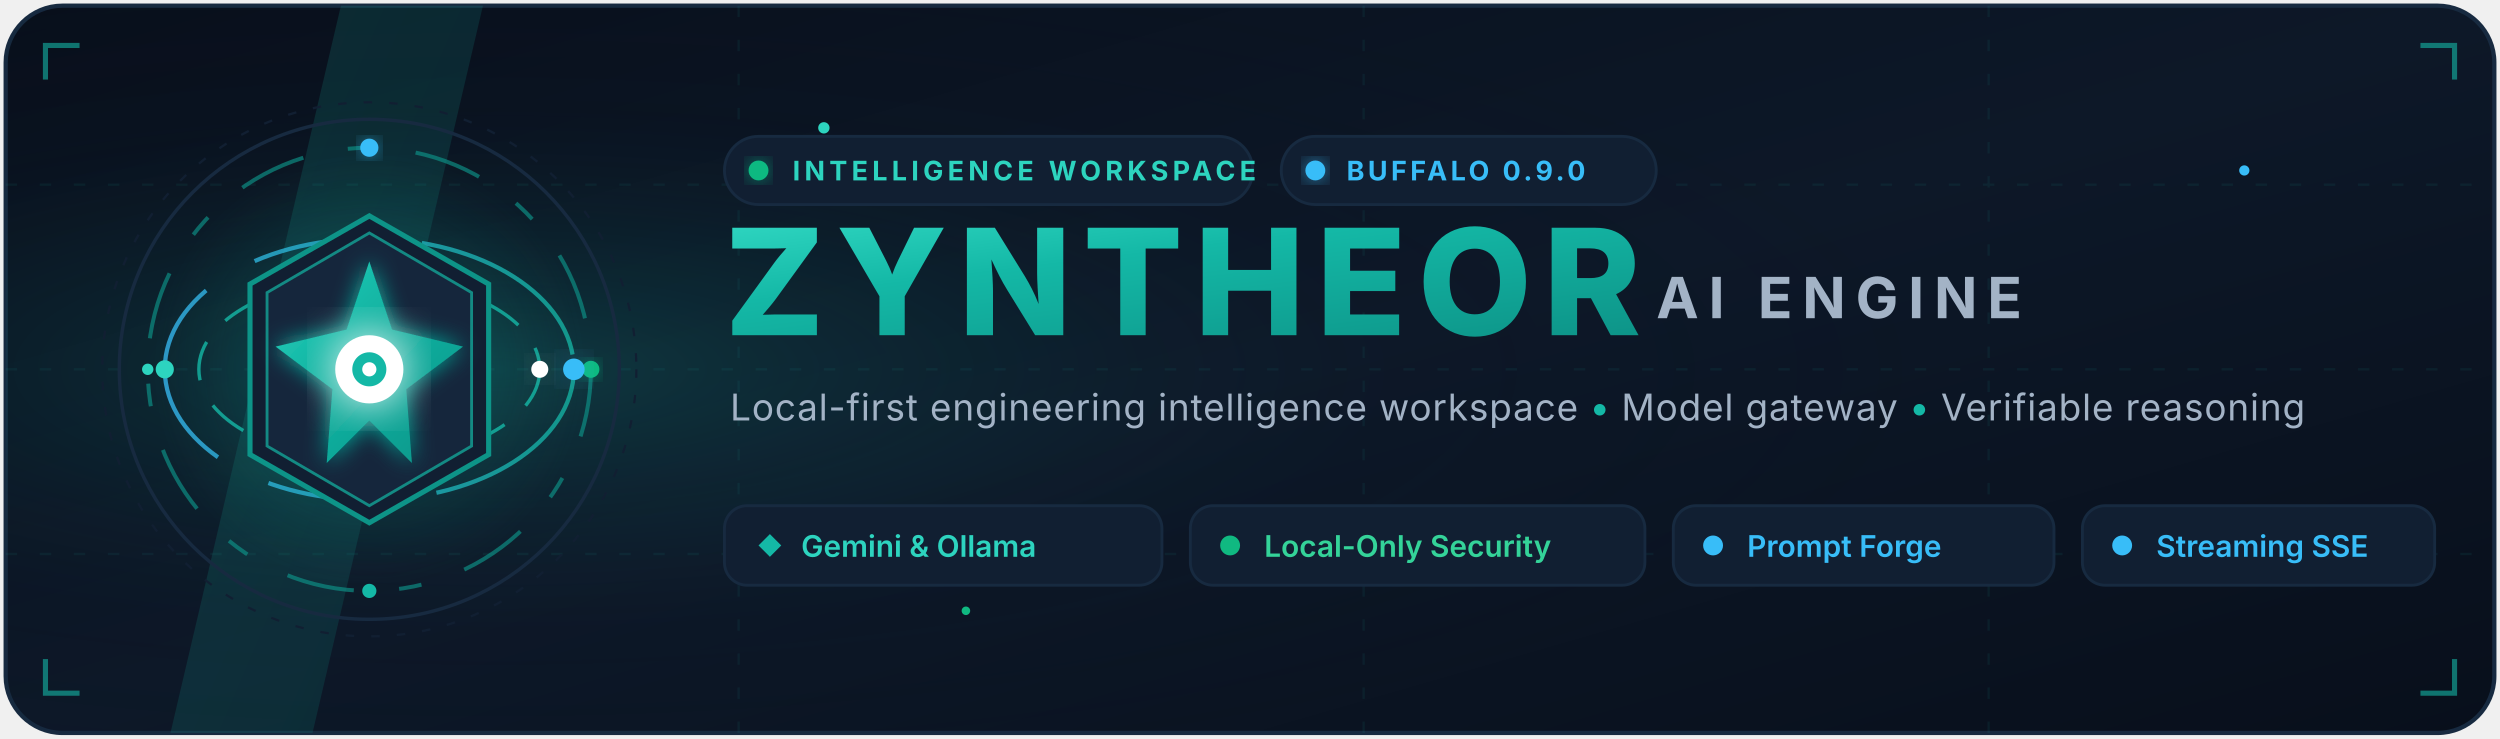
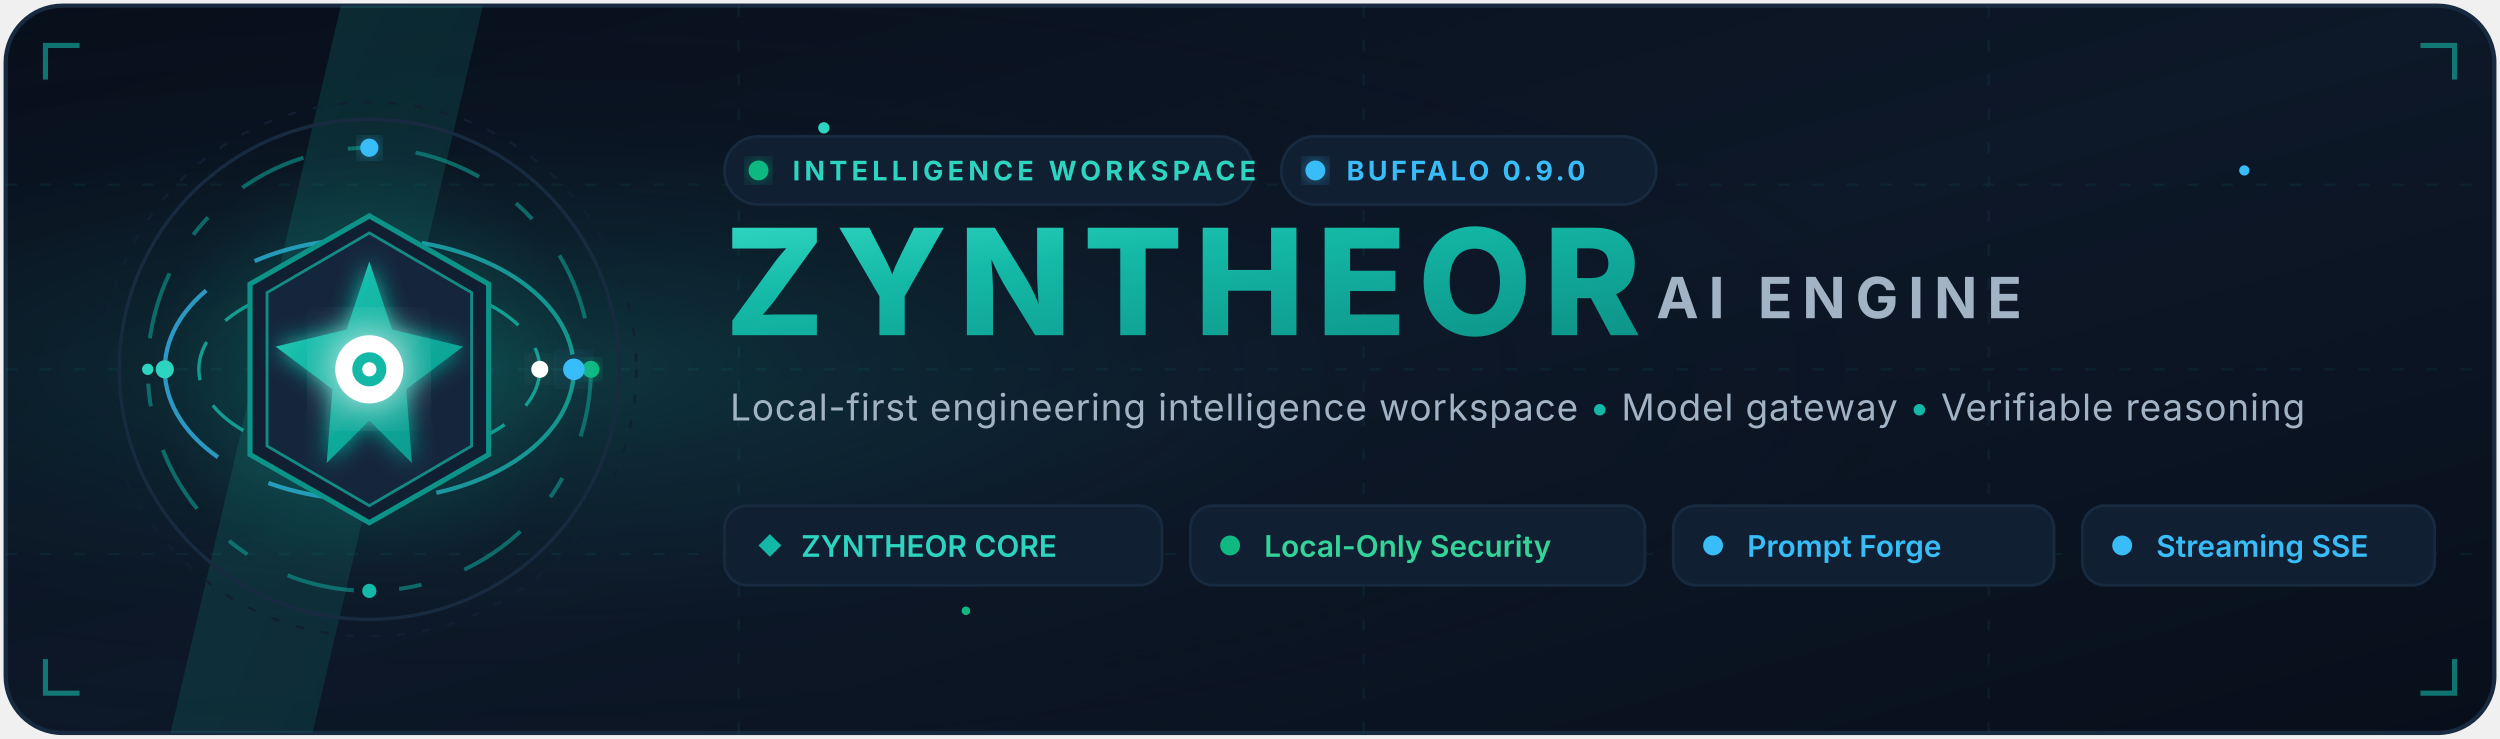
<svg xmlns="http://www.w3.org/2000/svg" viewBox="0 0 880 260" width="100%" height="100%">
  <defs>
    <linearGradient id="bg-grad" x1="0%" y1="0%" x2="100%" y2="100%">
      <stop offset="0%" stop-color="#080F1B" />
      <stop offset="50%" stop-color="#0D1828" />
      <stop offset="100%" stop-color="#080F1B" />
    </linearGradient>
    <linearGradient id="brand-grad" x1="0%" y1="0%" x2="100%" y2="100%">
      <stop offset="0%" stop-color="#2DD4BF" />
      <stop offset="35%" stop-color="#14B8A6" />
      <stop offset="100%" stop-color="#0D9488" />
    </linearGradient>
    <linearGradient id="cyan-grad" x1="0%" y1="0%" x2="100%" y2="0%">
      <stop offset="0%" stop-color="#38BDF8" />
      <stop offset="100%" stop-color="#14B8A6" />
    </linearGradient>
    <linearGradient id="emerald-grad" x1="0%" y1="0%" x2="100%" y2="100%">
      <stop offset="0%" stop-color="#34D399" />
      <stop offset="100%" stop-color="#10B981" />
    </linearGradient>
    <radialGradient id="core-glow" cx="50%" cy="50%" r="50%">
      <stop offset="0%" stop-color="#14B8A6" stop-opacity="0.9" />
      <stop offset="45%" stop-color="#0D9488" stop-opacity="0.4" />
      <stop offset="100%" stop-color="#0F766E" stop-opacity="0" />
    </radialGradient>
    <radialGradient id="aura" cx="20%" cy="50%" r="60%">
      <stop offset="0%" stop-color="#14B8A6" stop-opacity="0.22" />
      <stop offset="60%" stop-color="#0D1828" stop-opacity="0.08" />
      <stop offset="100%" stop-color="#080F1B" stop-opacity="0" />
    </radialGradient>
    <filter id="glow" x="-20%" y="-20%" width="140%" height="140%">
      <feGaussianBlur stdDeviation="4" result="blur" />
      <feMerge>
        <feMergeNode in="blur" />
        <feMergeNode in="SourceGraphic" />
      </feMerge>
    </filter>
    <filter id="super-glow" x="-40%" y="-40%" width="180%" height="180%">
      <feGaussianBlur stdDeviation="8" result="blur2" />
      <feMerge>
        <feMergeNode in="blur2" />
        <feMergeNode in="SourceGraphic" />
      </feMerge>
    </filter>
    <style>
      @keyframes spin-cw {
        from { transform: rotate(0deg); }
        to { transform: rotate(360deg); }
      }
      @keyframes spin-ccw {
        from { transform: rotate(360deg); }
        to { transform: rotate(0deg); }
      }
      @keyframes breathe {
        0%, 100% { transform: scale(1); opacity: 0.85; }
        50% { transform: scale(1.08); opacity: 1; }
      }
      @keyframes pulse-ring {
        0%, 100% { opacity: 0.35; stroke-width: 1.2px; }
        50% { opacity: 0.85; stroke-width: 2px; }
      }
      @keyframes shimmer-sweep {
        0% { transform: translateX(-150px); opacity: 0; }
        50% { opacity: 0.5; }
        100% { transform: translateX(750px); opacity: 0; }
      }
      @keyframes text-pulse {
        0%, 100% { filter: drop-shadow(0 0 10px rgba(20,184,166,0.45)); }
        50% { filter: drop-shadow(0 0 22px rgba(20,184,166,0.85)); }
      }
      @keyframes twinkle {
        0%, 100% { opacity: 0.2; transform: scale(0.8); }
        50% { opacity: 0.9; transform: scale(1.3); }
      }

      .spin-slow {
        transform-origin: 130px 130px;
        animation: spin-cw 22s linear infinite;
      }
      .spin-medium-reverse {
        transform-origin: 130px 130px;
        animation: spin-ccw 16s linear infinite;
      }
      .spin-fast {
        transform-origin: 130px 130px;
        animation: spin-cw 10s linear infinite;
      }
      .core-pulsing {
        transform-origin: 130px 130px;
        animation: breathe 3.6s ease-in-out infinite;
      }
      .pulse-ring-anim {
        animation: pulse-ring 4s ease-in-out infinite;
      }
      .shimmer {
        animation: shimmer-sweep 7s cubic-bezier(0.4, 0, 0.2, 1) infinite;
      }
      .brand-title {
        animation: text-pulse 4.5s ease-in-out infinite;
      }
      .star-1 { transform-origin: 290px 45px; animation: twinkle 3s ease-in-out infinite; }
      .star-2 { transform-origin: 790px 60px; animation: twinkle 4s ease-in-out infinite 1.2s; }
      .star-3 { transform-origin: 670px 200px; animation: twinkle 3.5s ease-in-out infinite 2s; }
      .star-4 { transform-origin: 340px 215px; animation: twinkle 2.7s ease-in-out infinite 0.7s; }
    </style>
  </defs>
  <rect x="2" y="2" width="876" height="256" rx="20" fill="url(#bg-grad)" stroke="#172A40" stroke-width="1.5" />
  <g opacity="0.08" stroke="#14B8A6" stroke-width="0.8">
    <line x1="2" y1="65" x2="878" y2="65" stroke-dasharray="4 8" />
    <line x1="2" y1="130" x2="878" y2="130" stroke-dasharray="4 8" />
    <line x1="2" y1="195" x2="878" y2="195" stroke-dasharray="4 8" />
    <line x1="260" y1="2" x2="260" y2="258" stroke-dasharray="4 8" />
    <line x1="480" y1="2" x2="480" y2="258" stroke-dasharray="4 8" />
    <line x1="700" y1="2" x2="700" y2="258" stroke-dasharray="4 8" />
  </g>
  <rect x="2" y="2" width="876" height="256" rx="20" fill="url(#aura)" />
  <circle cx="290" cy="45" r="2" fill="#2DD4BF" class="star-1" />
  <circle cx="790" cy="60" r="1.8" fill="#38BDF8" class="star-2" />
  <circle cx="670" cy="200" r="2.2" fill="#14B8A6" class="star-3" />
  <circle cx="340" cy="215" r="1.5" fill="#10B981" class="star-4" />
  <g opacity="0.15" class="shimmer">
    <polygon points="120,2 170,2 110,258 60,258" fill="url(#brand-grad)" />
  </g>
  <g transform="translate(0, 0)">
    <circle cx="130" cy="130" r="76" fill="url(#core-glow)" opacity="0.5" class="core-pulsing" />
    <circle cx="130" cy="130" r="88" fill="none" stroke="#172A40" stroke-width="1.2" />
    <circle cx="130" cy="130" r="94" fill="none" stroke="#111F32" stroke-width="0.8" stroke-dasharray="3 6" />
    <g class="spin-medium-reverse">
      <circle cx="130" cy="130" r="78" fill="none" stroke="#0D9488" stroke-width="1.4" stroke-dasharray="24 16 8 16" opacity="0.65" />
      <circle cx="130" cy="52" r="3.2" fill="#38BDF8" filter="url(#glow)" />
      <circle cx="130" cy="208" r="2.5" fill="#14B8A6" />
      <circle cx="52" cy="130" r="2" fill="#2DD4BF" />
      <circle cx="208" cy="130" r="3" fill="#10B981" filter="url(#glow)" />
    </g>
    <g class="spin-slow">
      <ellipse cx="130" cy="130" rx="72" ry="46" fill="none" stroke="url(#cyan-grad)" stroke-width="1.5" stroke-dasharray="70 20 40 20" opacity="0.75" />
      <circle cx="202" cy="130" r="3.8" fill="#38BDF8" filter="url(#super-glow)" />
      <circle cx="58" cy="130" r="3.2" fill="#2DD4BF" />
    </g>
    <g class="spin-fast">
      <ellipse cx="130" cy="130" rx="60" ry="32" fill="none" stroke="#14B8A6" stroke-width="1.2" stroke-dasharray="14 10" opacity="0.8" />
      <circle cx="190" cy="130" r="3" fill="#ffffff" filter="url(#super-glow)" />
    </g>
    <polygon points="130,76 172,100 172,160 130,184 88,160 88,100" fill="#111F32" stroke="#0D9488" stroke-width="1.8" />
    <polygon points="130,82 166,103 166,157 130,178 94,157 94,103" fill="#172A40" stroke="#14B8A6" stroke-width="1" opacity="0.7" class="pulse-ring-anim" />
    <g class="core-pulsing">
      <path d="M130 92 L138 116 L163 122 L143 137 L145 163 L130 148 L115 163 L117 137 L97 122 L122 116 Z" fill="url(#brand-grad)" filter="url(#glow)" />
      <circle cx="130" cy="130" r="12" fill="#ffffff" filter="url(#super-glow)" />
      <circle cx="130" cy="130" r="6" fill="#14B8A6" />
      <circle cx="130" cy="130" r="2.5" fill="#ffffff" />
    </g>
  </g>
  <g transform="translate(255, 0)">
    <g transform="translate(0, 48)">
      <rect x="0" y="0" width="186" height="24" rx="12" fill="#111F32" stroke="#172A40" stroke-width="1" />
      <circle cx="12" cy="12" r="3.5" fill="#10B981" filter="url(#glow)">
        <animate attributeName="opacity" values="0.4;1;0.4" dur="2s" repeatCount="indefinite" />
      </circle>
      <text x="24" y="15.5" font-family="system-ui, -apple-system, sans-serif" font-size="9.5" font-weight="700" fill="#2DD4BF" letter-spacing="1.5">INTELLIGENCE WORKSPACE</text>
    </g>
    <g transform="translate(196, 48)">
      <rect x="0" y="0" width="132" height="24" rx="12" fill="#111F32" stroke="#172A40" stroke-width="1" />
      <circle cx="12" cy="12" r="3.5" fill="#38BDF8" filter="url(#glow)" />
      <text x="23" y="15.5" font-family="system-ui, -apple-system, sans-serif" font-size="9.5" font-weight="700" fill="#38BDF8" letter-spacing="1.2">BUFFALO 0.9.0</text>
    </g>
    <g transform="translate(0, 118)" class="brand-title">
      <text x="0" y="0" font-family="'Space Grotesk', system-ui, -apple-system, sans-serif" font-size="52" font-weight="800" fill="url(#brand-grad)" letter-spacing="4">ZYNTHEOR</text>
    </g>
    <text x="328" y="112" font-family="'Space Grotesk', system-ui, -apple-system, sans-serif" font-size="20" font-weight="700" fill="#A3B3C6" letter-spacing="3.5">AI ENGINE</text>
    <text x="2" y="148" font-family="system-ui, -apple-system, sans-serif" font-size="13" font-weight="400" fill="#A3B3C6" letter-spacing="0.3">
      Local-first engineering intelligence workspace <tspan fill="#14B8A6">•</tspan> Model gateway <tspan fill="#14B8A6">•</tspan> Verifiable reasoning
    </text>
    <g transform="translate(0, 178)">
      <g transform="translate(0, 0)">
        <rect x="0" y="0" width="154" height="28" rx="8" fill="#111F32" stroke="#172A40" stroke-width="1" />
        <path d="M12 14 L16 10 L20 14 L16 18 Z" fill="#14B8A6" />
-         <text x="27" y="18" font-family="system-ui, -apple-system, sans-serif" font-size="10.5" font-weight="600" fill="#2DD4BF">Gemini &amp; Ollama</text>
+         <text x="27" y="18" font-family="system-ui, -apple-system, sans-serif" font-size="10.5" font-weight="600" fill="#2DD4BF">ZYNTHEOR CORE</text>
      </g>
      <g transform="translate(164, 0)">
        <rect x="0" y="0" width="160" height="28" rx="8" fill="#111F32" stroke="#172A40" stroke-width="1" />
        <circle cx="14" cy="14" r="3.5" fill="#10B981" />
        <text x="26" y="18" font-family="system-ui, -apple-system, sans-serif" font-size="10.5" font-weight="600" fill="#34D399">Local-Only Security</text>
      </g>
      <g transform="translate(334, 0)">
        <rect x="0" y="0" width="134" height="28" rx="8" fill="#111F32" stroke="#172A40" stroke-width="1" />
        <circle cx="14" cy="14" r="3.5" fill="#38BDF8" />
        <text x="26" y="18" font-family="system-ui, -apple-system, sans-serif" font-size="10.5" font-weight="600" fill="#38BDF8">Prompt Forge</text>
      </g>
      <g transform="translate(478, 0)">
        <rect x="0" y="0" width="124" height="28" rx="8" fill="#111F32" stroke="#172A40" stroke-width="1" />
        <circle cx="14" cy="14" r="3.5" fill="#38BDF8" />
        <text x="26" y="18" font-family="system-ui, -apple-system, sans-serif" font-size="10.5" font-weight="600" fill="#38BDF8">Streaming SSE</text>
      </g>
    </g>
  </g>
  <g stroke="#14B8A6" stroke-width="1.8" opacity="0.6">
    <path d="M 16 28 L 16 16 L 28 16" fill="none" />
    <path d="M 864 28 L 864 16 L 852 16" fill="none" />
    <path d="M 16 232 L 16 244 L 28 244" fill="none" />
    <path d="M 864 232 L 864 244 L 852 244" fill="none" />
  </g>
</svg>
